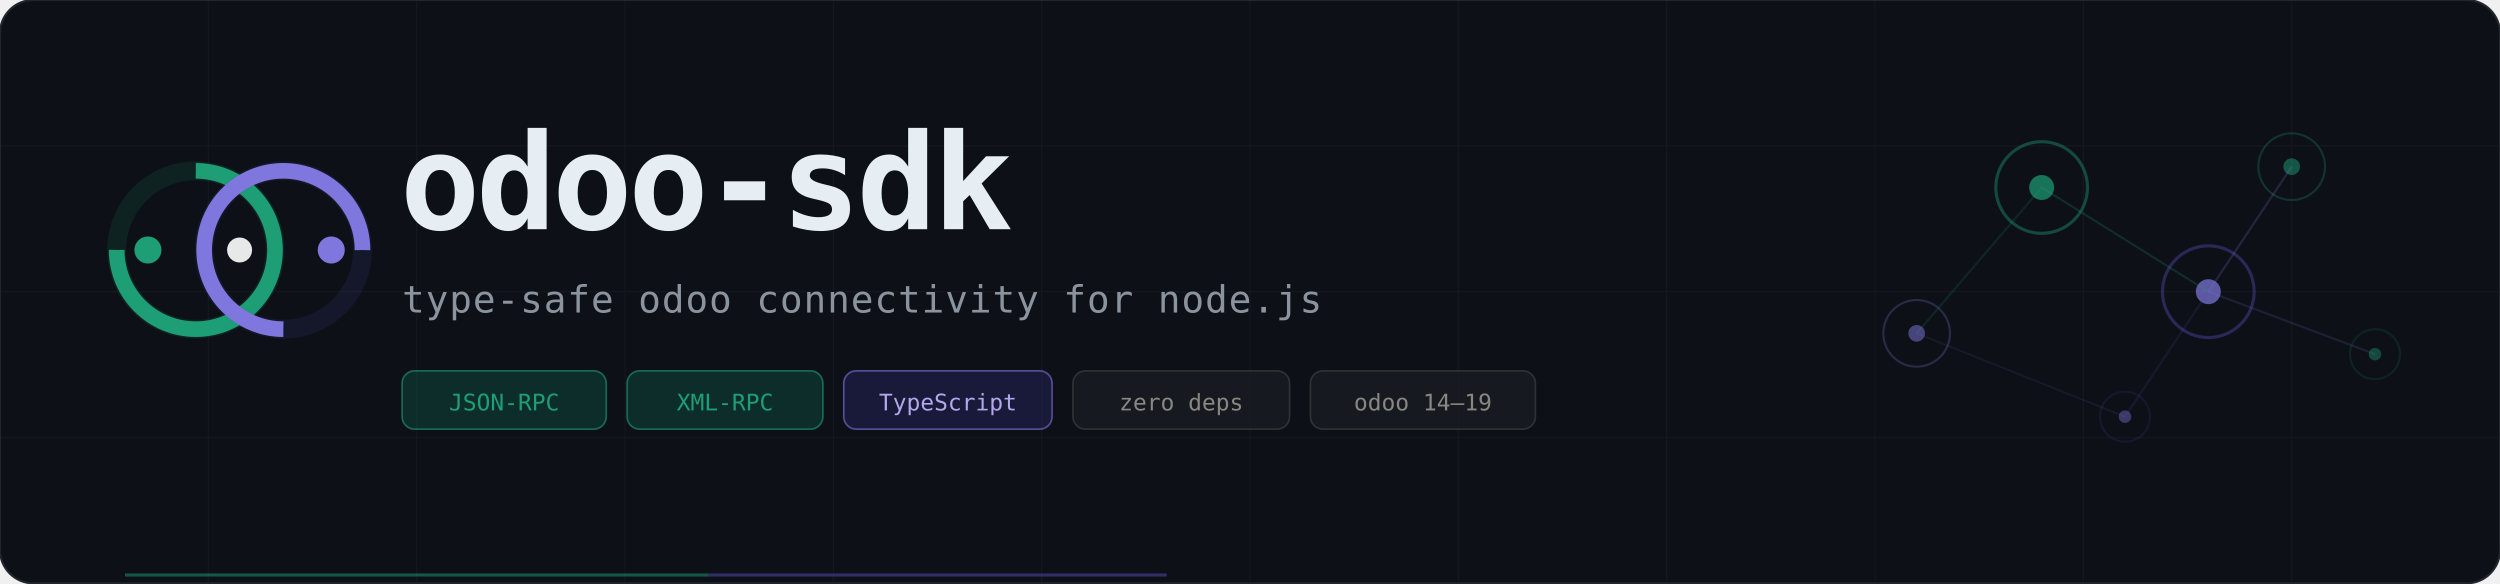
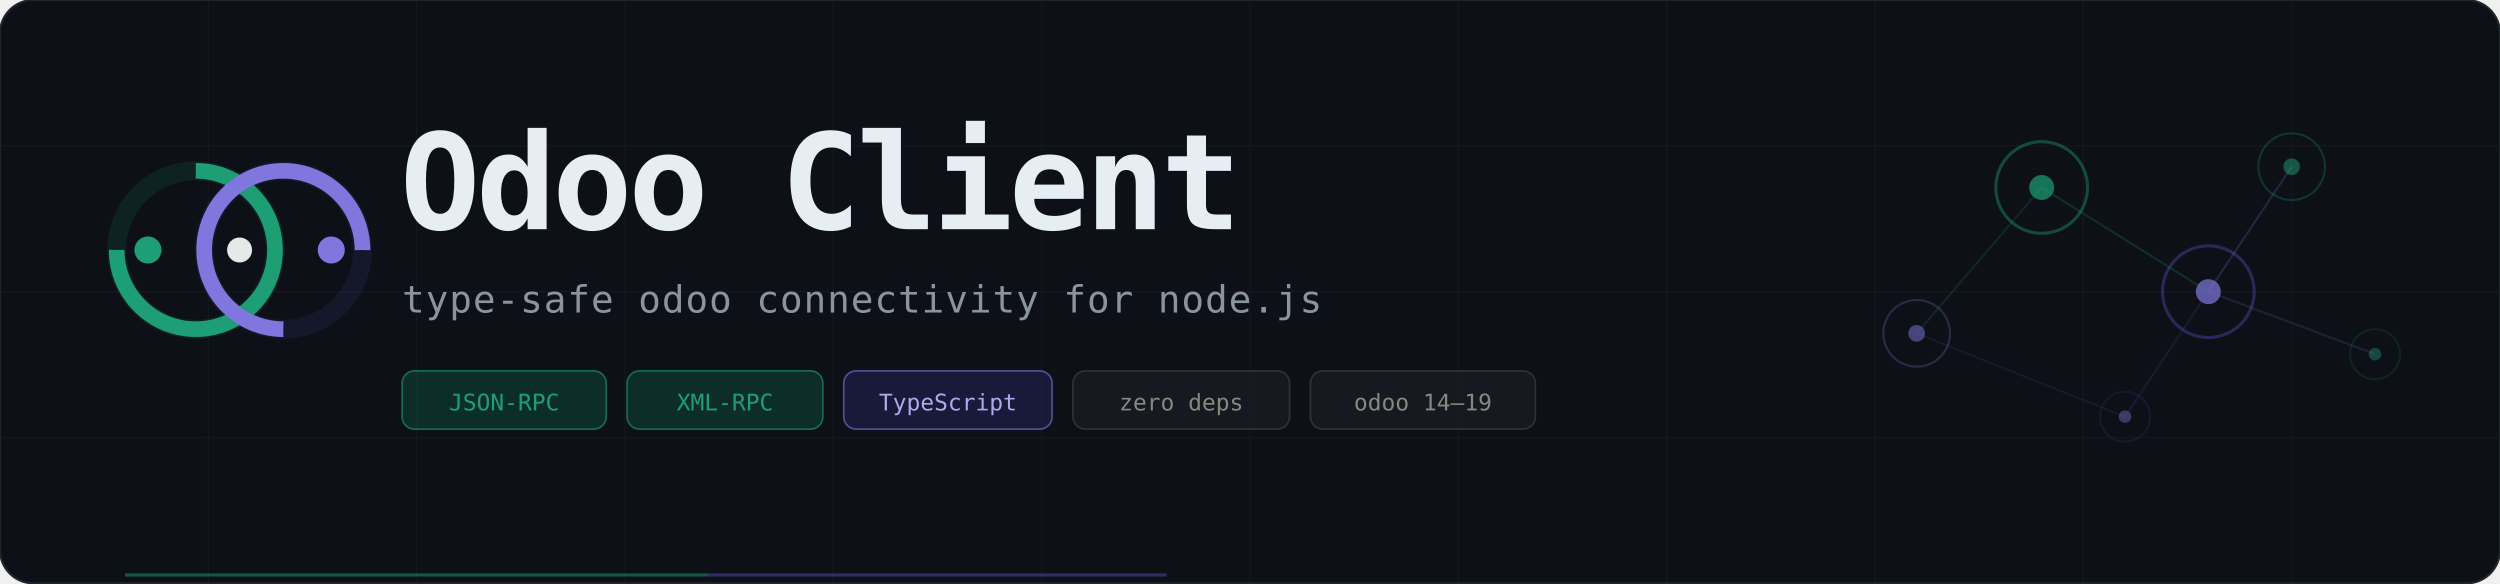
<svg xmlns="http://www.w3.org/2000/svg" viewBox="0 0 1200 280" width="1200" height="280">
  <defs>
    <clipPath id="banner-clip">
      <rect x="0" y="0" width="1200" height="280" rx="16" />
    </clipPath>
  </defs>
  <rect x="0" y="0" width="1200" height="280" rx="16" fill="#0D1117" />
  <g clip-path="url(#banner-clip)" opacity="0.03">
    <line x1="100" y1="0" x2="100" y2="280" stroke="#ffffff" stroke-width="0.6" />
    <line x1="200" y1="0" x2="200" y2="280" stroke="#ffffff" stroke-width="0.6" />
    <line x1="300" y1="0" x2="300" y2="280" stroke="#ffffff" stroke-width="0.6" />
    <line x1="400" y1="0" x2="400" y2="280" stroke="#ffffff" stroke-width="0.6" />
    <line x1="500" y1="0" x2="500" y2="280" stroke="#ffffff" stroke-width="0.6" />
    <line x1="600" y1="0" x2="600" y2="280" stroke="#ffffff" stroke-width="0.6" />
    <line x1="700" y1="0" x2="700" y2="280" stroke="#ffffff" stroke-width="0.6" />
    <line x1="800" y1="0" x2="800" y2="280" stroke="#ffffff" stroke-width="0.6" />
    <line x1="900" y1="0" x2="900" y2="280" stroke="#ffffff" stroke-width="0.6" />
    <line x1="1000" y1="0" x2="1000" y2="280" stroke="#ffffff" stroke-width="0.6" />
    <line x1="1100" y1="0" x2="1100" y2="280" stroke="#ffffff" stroke-width="0.6" />
    <line x1="0" y1="70" x2="1200" y2="70" stroke="#ffffff" stroke-width="0.6" />
    <line x1="0" y1="140" x2="1200" y2="140" stroke="#ffffff" stroke-width="0.6" />
    <line x1="0" y1="210" x2="1200" y2="210" stroke="#ffffff" stroke-width="0.6" />
  </g>
  <circle cx="980" cy="90" r="22" fill="none" stroke="#1D9E75" stroke-width="1.5" opacity="0.4" />
  <circle cx="980" cy="90" r="6" fill="#1D9E75" opacity="0.7" />
  <circle cx="1060" cy="140" r="22" fill="none" stroke="#534AB7" stroke-width="1.5" opacity="0.4" />
  <circle cx="1060" cy="140" r="6" fill="#7F77DD" opacity="0.7" />
  <circle cx="1100" cy="80" r="16" fill="none" stroke="#1D9E75" stroke-width="1" opacity="0.25" />
  <circle cx="1100" cy="80" r="4" fill="#1D9E75" opacity="0.5" />
  <circle cx="920" cy="160" r="16" fill="none" stroke="#7F77DD" stroke-width="1" opacity="0.25" />
  <circle cx="920" cy="160" r="4" fill="#7F77DD" opacity="0.5" />
  <circle cx="1140" cy="170" r="12" fill="none" stroke="#0F6E56" stroke-width="1" opacity="0.2" />
  <circle cx="1140" cy="170" r="3" fill="#1D9E75" opacity="0.4" />
  <circle cx="1020" cy="200" r="12" fill="none" stroke="#3C3489" stroke-width="1" opacity="0.2" />
  <circle cx="1020" cy="200" r="3" fill="#7F77DD" opacity="0.4" />
  <line x1="980" y1="90" x2="1060" y2="140" stroke="#1D9E75" stroke-width="1" opacity="0.2" />
  <line x1="1060" y1="140" x2="1100" y2="80" stroke="#7F77DD" stroke-width="1" opacity="0.2" />
  <line x1="980" y1="90" x2="920" y2="160" stroke="#1D9E75" stroke-width="1" opacity="0.15" />
  <line x1="1060" y1="140" x2="1140" y2="170" stroke="#7F77DD" stroke-width="1" opacity="0.15" />
  <line x1="1060" y1="140" x2="1020" y2="200" stroke="#534AB7" stroke-width="1" opacity="0.15" />
  <line x1="920" y1="160" x2="1020" y2="200" stroke="#7F77DD" stroke-width="0.8" opacity="0.1" />
  <rect x="850" y="0" width="120" height="280" fill="url(#fade-left)" />
  <circle cx="94" cy="120" r="38" fill="none" stroke="#1D9E75" stroke-width="9" opacity="0.12" />
  <circle cx="94" cy="120" r="38" fill="none" stroke="#1D9E75" stroke-width="7.5" stroke-dasharray="238.8" stroke-dashoffset="59.7" transform="rotate(-90 94 120)" />
  <circle cx="136" cy="120" r="38" fill="none" stroke="#534AB7" stroke-width="9" opacity="0.12" />
  <circle cx="136" cy="120" r="38" fill="none" stroke="#7F77DD" stroke-width="7.5" stroke-dasharray="238.8" stroke-dashoffset="59.7" transform="rotate(90 136 120)" />
  <circle cx="115" cy="120" r="6" fill="#ffffff" opacity="0.9" />
  <circle cx="71" cy="120" r="6.5" fill="#1D9E75" />
  <circle cx="159" cy="120" r="6.5" fill="#7F77DD" />
-   <text x="192" y="110" font-family="'SF Mono', 'Fira Code', 'Cascadia Code', monospace" font-size="64" font-weight="700" letter-spacing="-2" fill="#E6EDF3">odoo-sdk</text>
+   <text x="192" y="110" font-family="'SF Mono', 'Fira Code', 'Cascadia Code', monospace" font-size="64" font-weight="700" letter-spacing="-2" fill="#E6EDF3">Odoo Client</text>
  <text x="193" y="150" font-family="'SF Mono', 'Fira Code', monospace" font-size="18" font-weight="400" fill="#8B949E" letter-spacing="0.5">
    type-safe odoo connectivity for node.js
  </text>
  <rect x="193" y="178" width="98" height="28" rx="6" fill="#0F6E56" opacity="0.3" />
  <rect x="193" y="178" width="98" height="28" rx="6" fill="none" stroke="#1D9E75" stroke-width="0.8" opacity="0.6" />
  <text x="242" y="197" font-family="'SF Mono', monospace" font-size="11" fill="#1D9E75" text-anchor="middle" font-weight="500">JSON-RPC</text>
  <rect x="301" y="178" width="94" height="28" rx="6" fill="#0F6E56" opacity="0.3" />
  <rect x="301" y="178" width="94" height="28" rx="6" fill="none" stroke="#1D9E75" stroke-width="0.8" opacity="0.6" />
  <text x="348" y="197" font-family="'SF Mono', monospace" font-size="11" fill="#1D9E75" text-anchor="middle" font-weight="500">XML-RPC</text>
  <rect x="405" y="178" width="100" height="28" rx="6" fill="#26215C" opacity="0.5" />
  <rect x="405" y="178" width="100" height="28" rx="6" fill="none" stroke="#7F77DD" stroke-width="0.8" opacity="0.6" />
  <text x="455" y="197" font-family="'SF Mono', monospace" font-size="11" fill="#AFA9EC" text-anchor="middle" font-weight="500">TypeScript</text>
  <rect x="515" y="178" width="104" height="28" rx="6" fill="#1a1d24" opacity="0.7" />
  <rect x="515" y="178" width="104" height="28" rx="6" fill="none" stroke="#444441" stroke-width="0.8" opacity="0.6" />
  <text x="567" y="197" font-family="'SF Mono', monospace" font-size="11" fill="#888780" text-anchor="middle" font-weight="500">zero deps</text>
  <rect x="629" y="178" width="108" height="28" rx="6" fill="#1a1d24" opacity="0.7" />
  <rect x="629" y="178" width="108" height="28" rx="6" fill="none" stroke="#444441" stroke-width="0.8" opacity="0.6" />
  <text x="683" y="197" font-family="'SF Mono', monospace" font-size="11" fill="#888780" text-anchor="middle" font-weight="500">odoo 14–19</text>
  <rect x="0" y="275" width="1200" height="2" rx="1" fill="none" />
  <line x1="60" y1="276" x2="340" y2="276" stroke="#1D9E75" stroke-width="1.5" opacity="0.5" />
  <line x1="340" y1="276" x2="560" y2="276" stroke="#534AB7" stroke-width="1.5" opacity="0.5" />
  <rect x="0" y="0" width="1200" height="280" rx="16" fill="none" stroke="#21262D" stroke-width="1" />
</svg>
